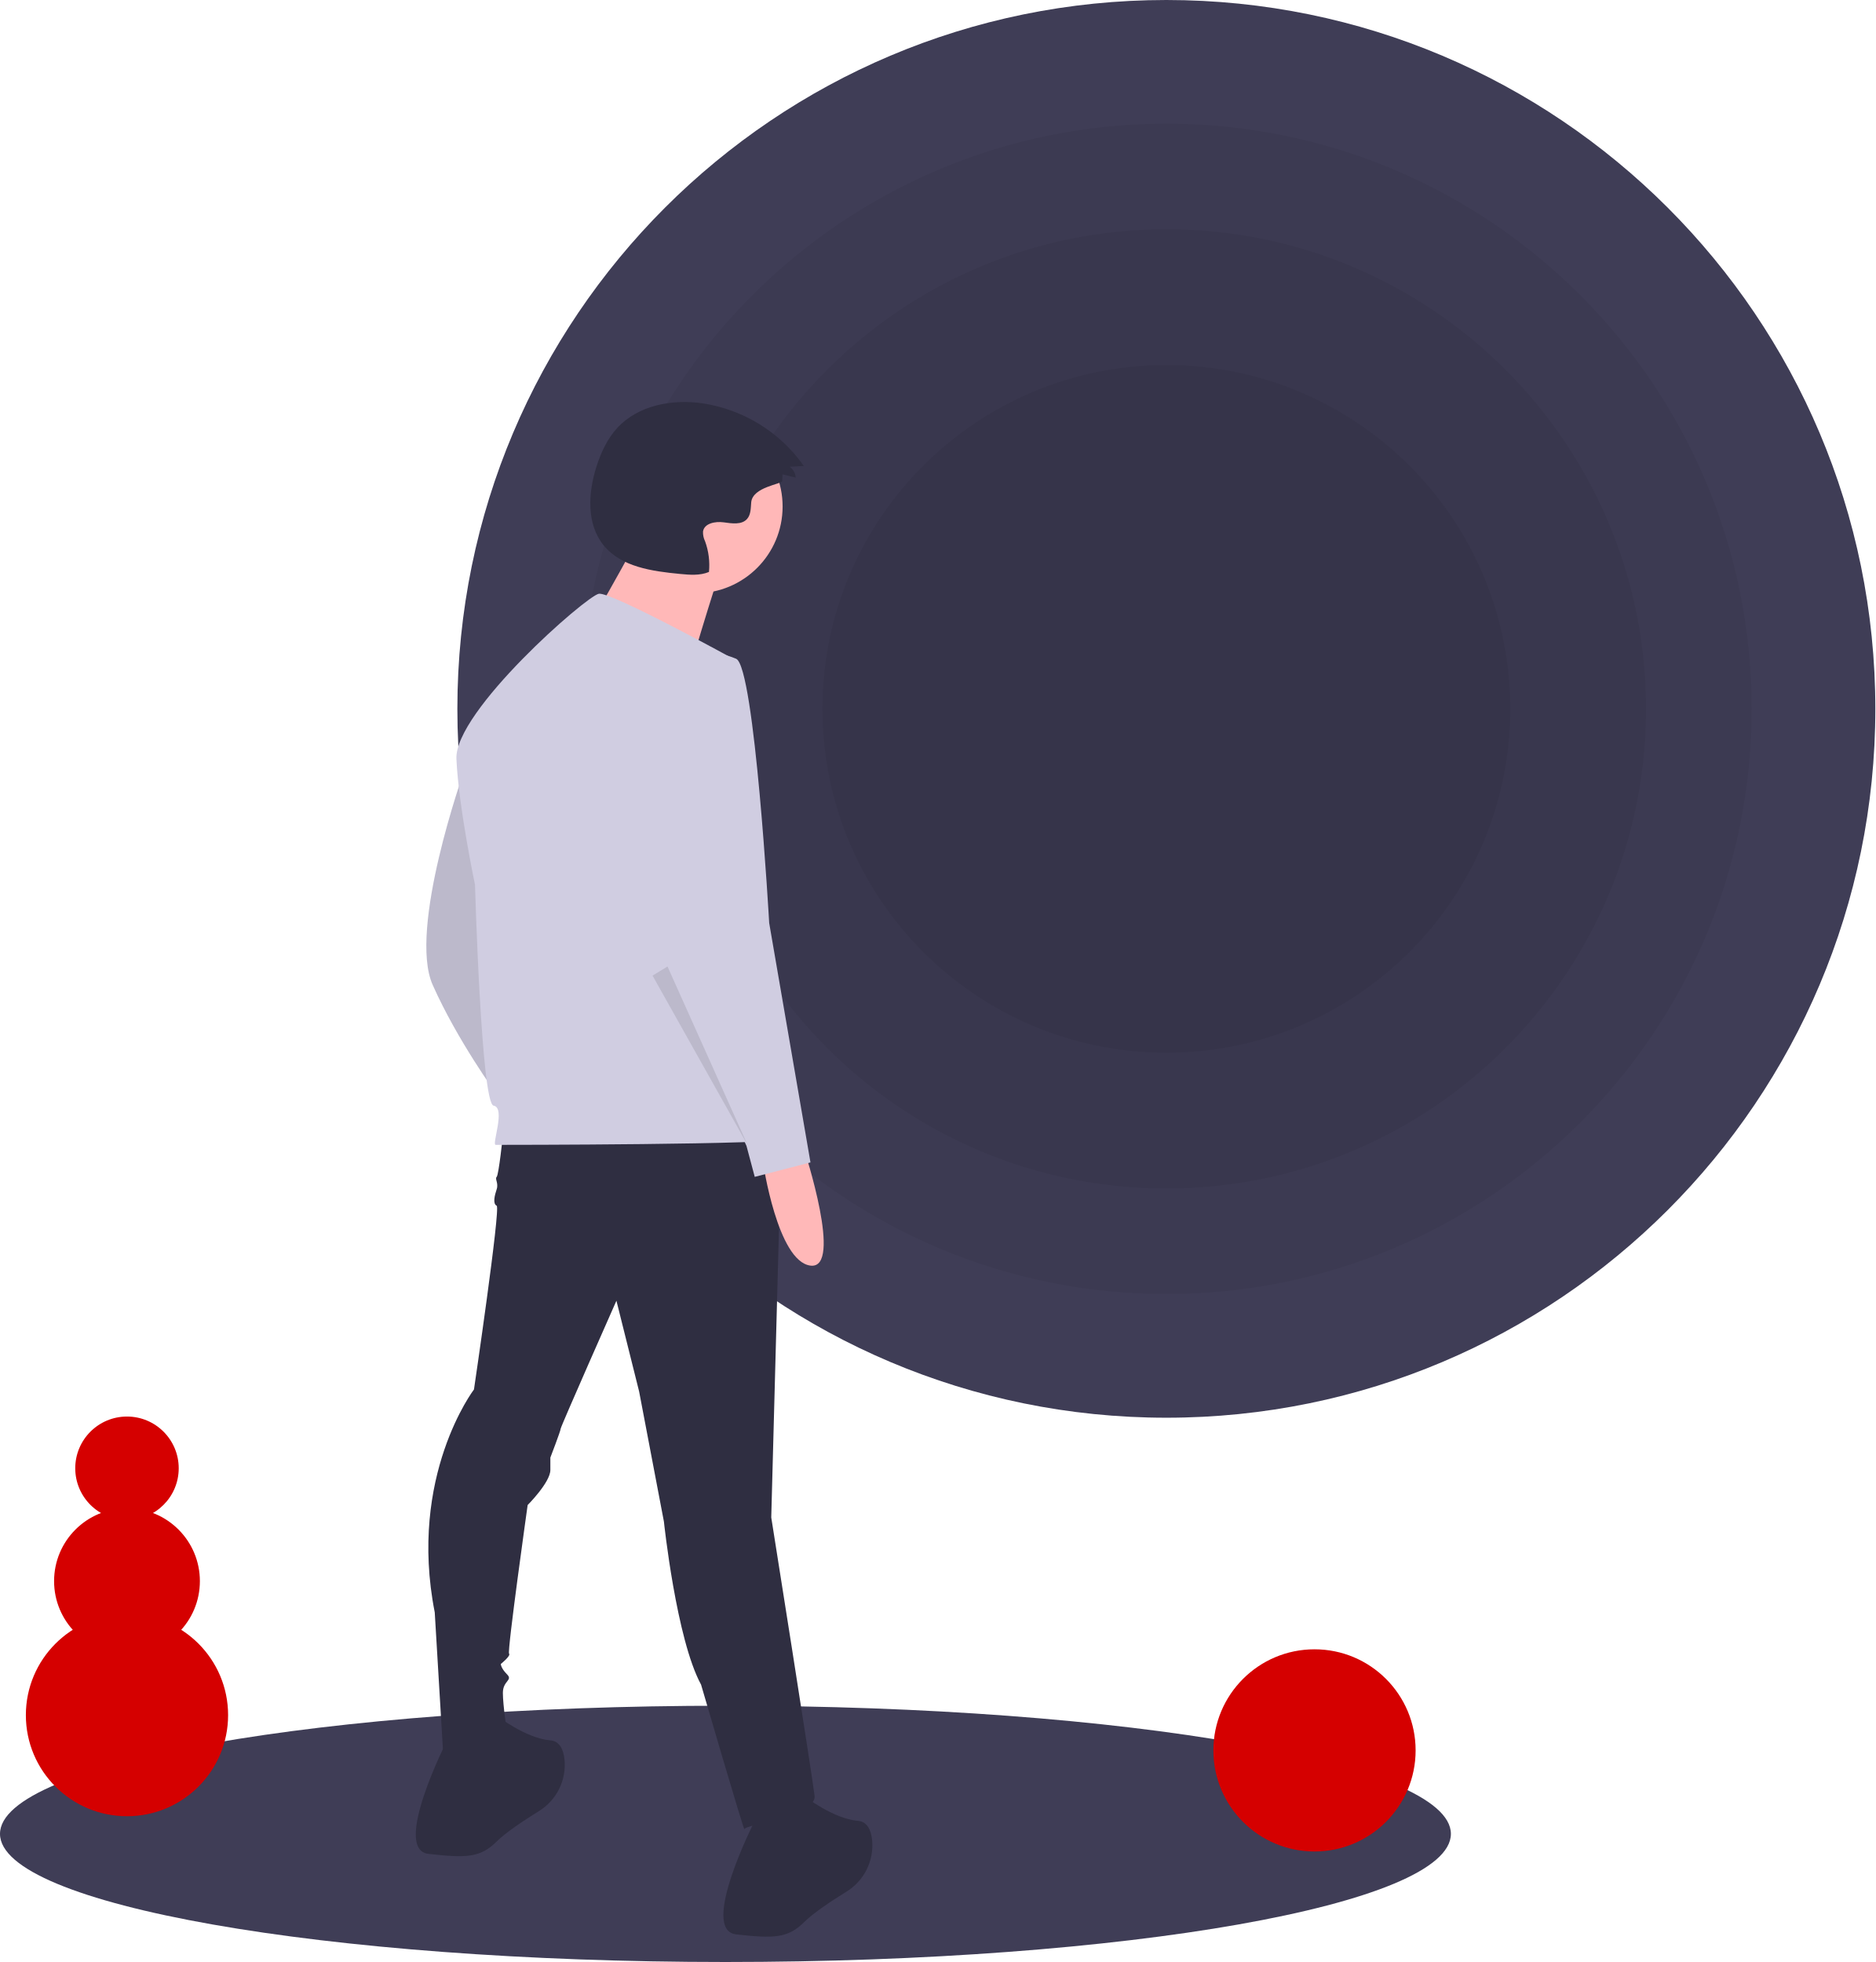
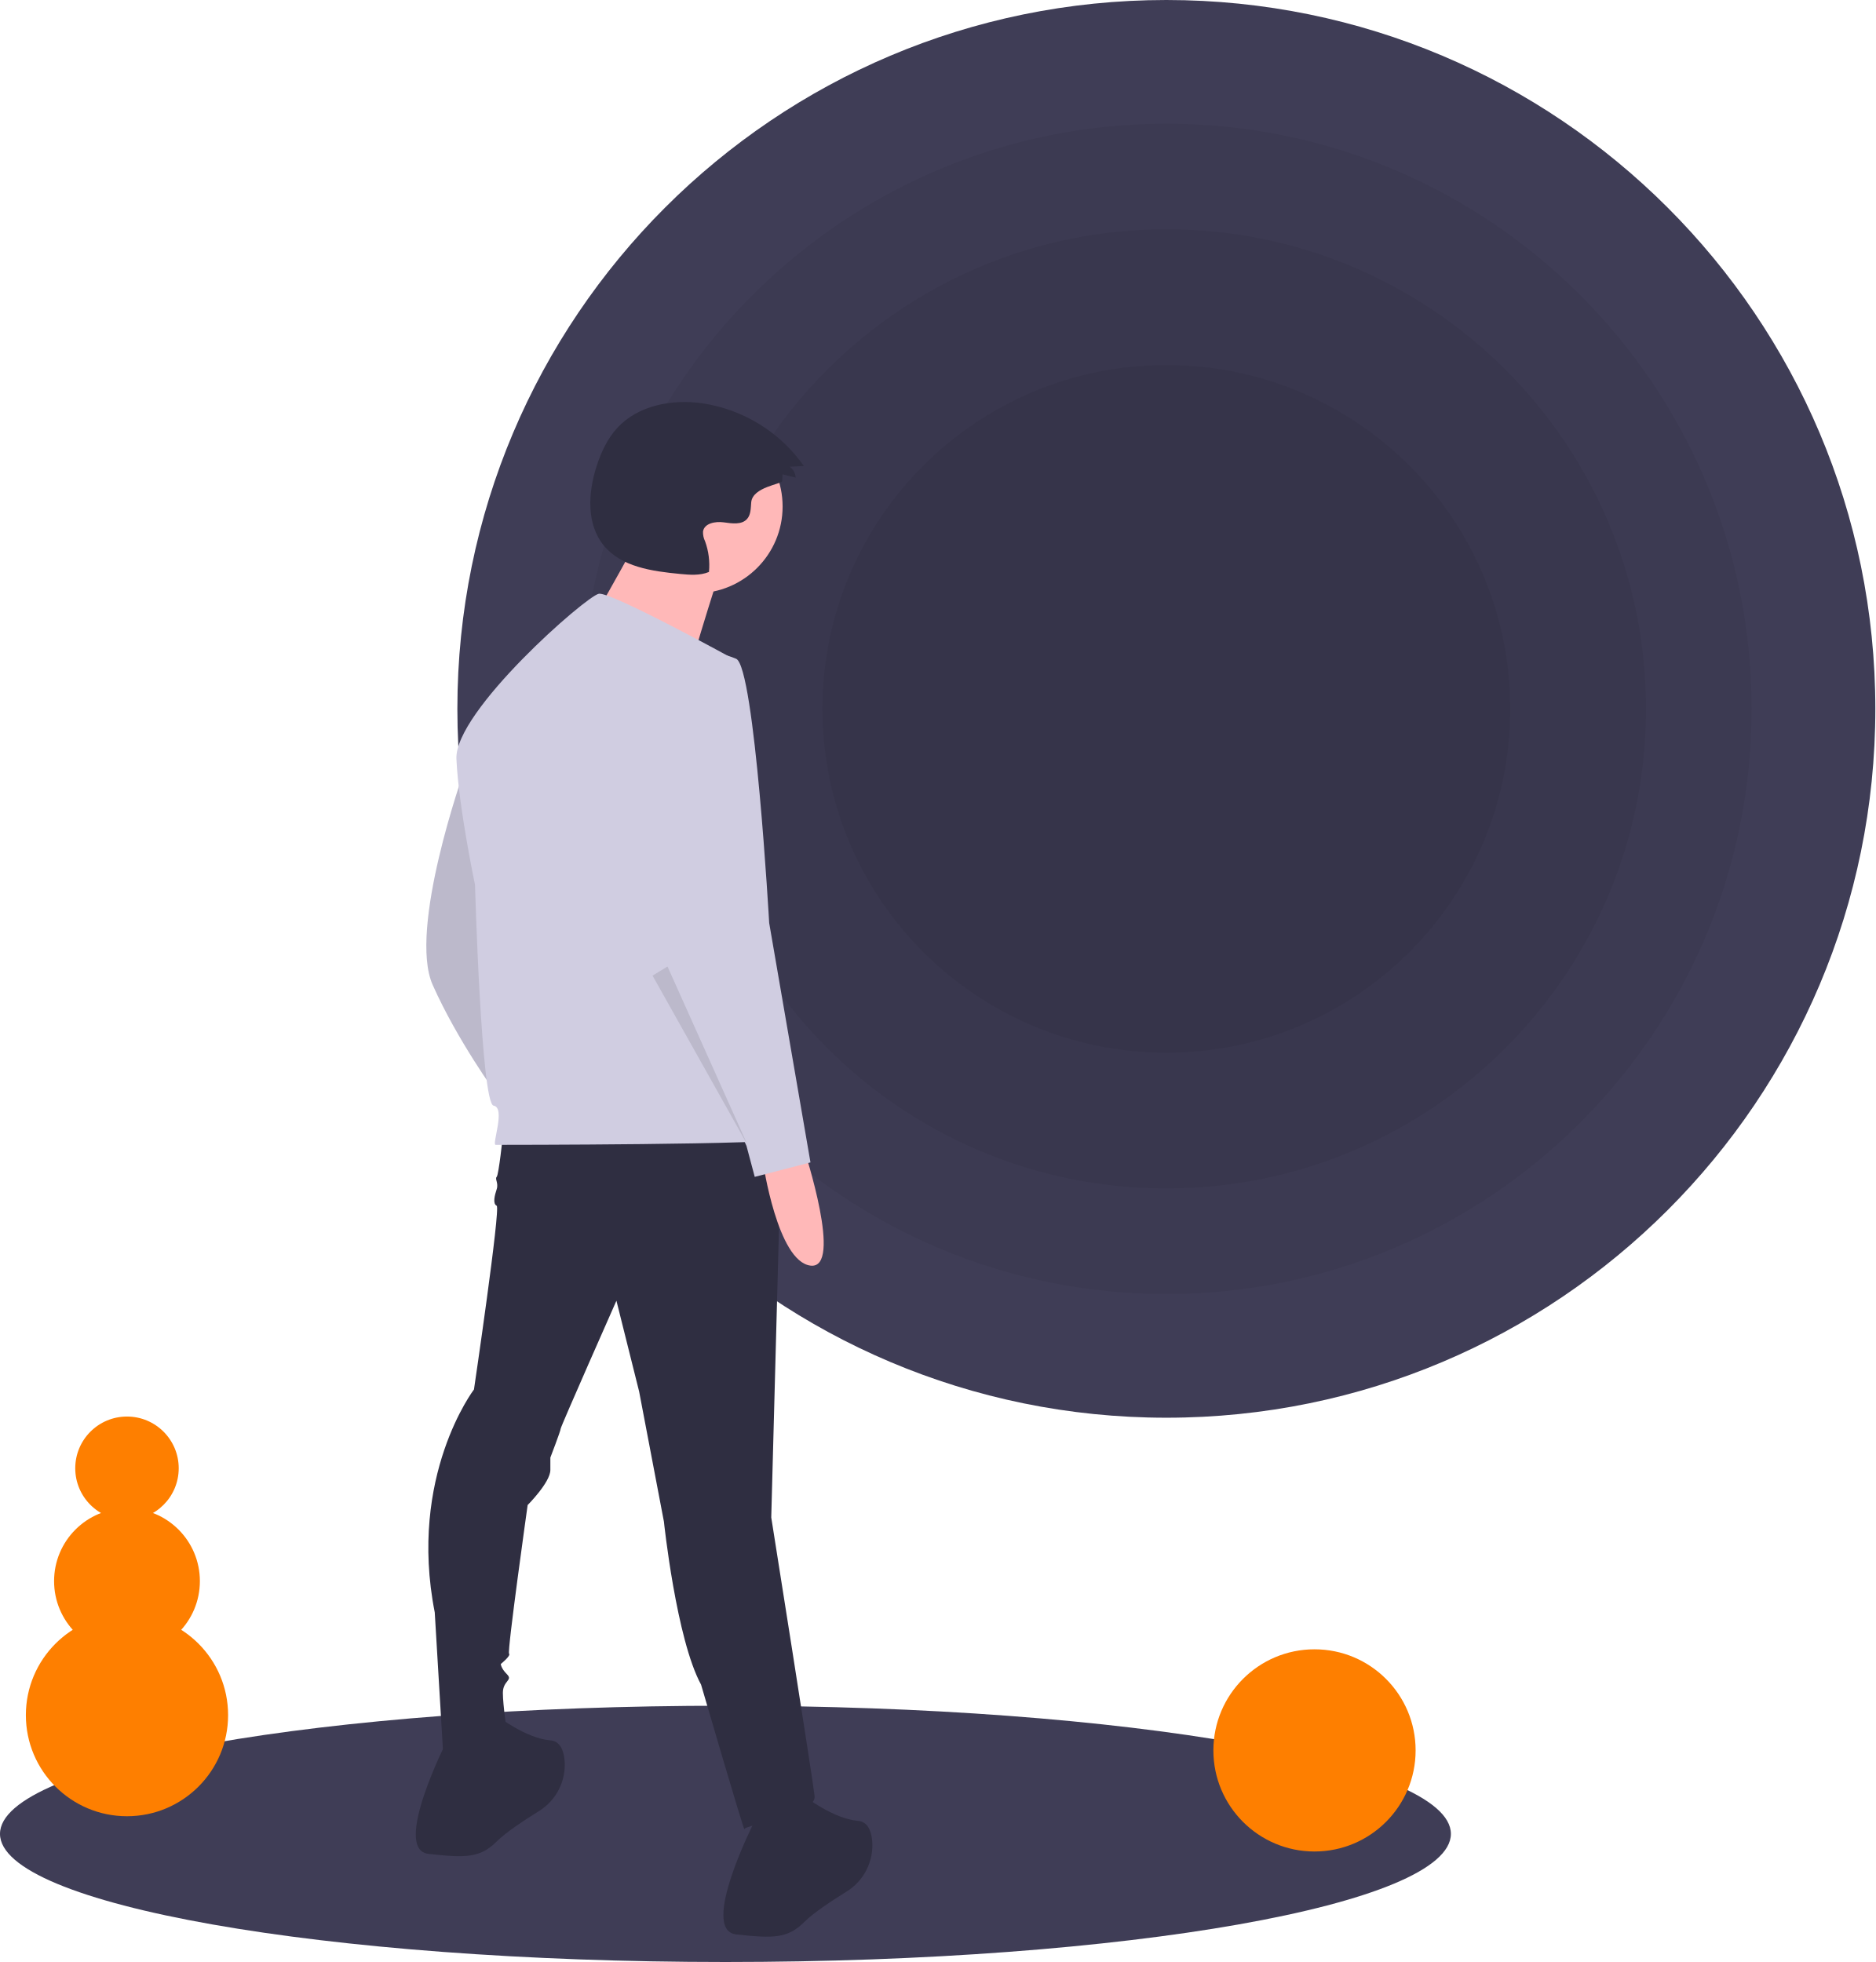
<svg xmlns="http://www.w3.org/2000/svg" id="bac3cfc7-b61b-48ce-8441-8100e40ddaa6" data-name="Layer 1" width="797.5" height="834.5" viewBox="0 0 797.5 834.5">
  <ellipse cx="308.5" cy="780" rx="308.5" ry="54.5" fill="#3f3d56" />
  <circle cx="496" cy="301.5" r="301.5" fill="#3f3d56" />
  <circle cx="496" cy="301.5" r="248.898" opacity="0.05" />
  <circle cx="496" cy="301.5" r="203.994" opacity="0.05" />
  <circle cx="496" cy="301.5" r="146.26" opacity="0.05" />
  <path d="M398.42,361.232s-23.704,66.722-13.169,90.426,27.216,46.53,27.216,46.53S406.322,365.622,398.42,361.232Z" transform="translate(-201.25 -32.75)" fill="#d0cde1" />
  <path d="M398.42,361.232s-23.704,66.722-13.169,90.426,27.216,46.53,27.216,46.53S406.322,365.622,398.42,361.232Z" transform="translate(-201.25 -32.75)" opacity="0.1" />
  <path d="M415.101,515.747s-1.756,16.681-2.634,17.558.878,2.634,0,5.268-1.756,6.145,0,7.023-9.657,78.135-9.657,78.135-28.094,36.873-16.681,94.816l3.512,58.821s27.216,1.756,27.216-7.901c0,0-1.756-11.413-1.756-16.681s4.39-5.268,1.756-7.901-2.634-4.39-2.634-4.39,4.39-3.512,3.512-4.39,7.901-63.211,7.901-63.211,9.657-9.657,9.657-14.925v-5.268s4.39-11.413,4.39-12.291,23.704-54.431,23.704-54.431l9.657,38.629,10.535,55.309s5.268,50.042,15.803,69.356c0,0,18.436,63.211,18.436,61.455s30.727-6.145,29.849-14.047-18.436-118.52-18.436-118.52L533.621,513.991Z" transform="translate(-201.25 -32.75)" fill="#2f2e41" />
  <path d="M391.397,772.978s-23.704,46.53-7.901,48.286,21.948,1.756,28.971-5.268c3.84-3.84,11.615-8.991,17.876-12.873a23.117,23.117,0,0,0,10.969-21.982c-.463-4.295-2.068-7.834-6.019-8.164-10.535-.878-22.826-10.535-22.826-10.535Z" transform="translate(-201.25 -32.75)" fill="#2f2e41" />
  <path d="M522.208,807.217s-23.704,46.53-7.901,48.286,21.948,1.756,28.971-5.268c3.84-3.84,11.615-8.991,17.876-12.873a23.117,23.117,0,0,0,10.969-21.982c-.463-4.295-2.068-7.834-6.019-8.164-10.535-.878-22.826-10.535-22.826-10.535Z" transform="translate(-201.25 -32.75)" fill="#2f2e41" />
  <circle cx="295.905" cy="215.433" r="36.905" fill="#ffb8b8" />
  <path d="M473.43,260.308S447.07,308.812,444.961,308.812,492.41,324.628,492.41,324.628s13.707-46.394,15.816-50.612Z" transform="translate(-201.25 -32.75)" fill="#ffb8b8" />
  <path d="M513.867,313.385s-52.675-28.971-57.943-28.094-61.455,50.042-60.577,70.234,7.901,53.553,7.901,53.553,2.634,93.06,7.901,93.938-.878,16.681.878,16.681,122.909,0,123.787-2.634S513.867,313.385,513.867,313.385Z" transform="translate(-201.25 -32.75)" fill="#d0cde1" />
  <path d="M543.278,521.892s16.681,50.92,2.634,49.164-20.192-43.896-20.192-43.896Z" transform="translate(-201.25 -32.75)" fill="#ffb8b8" />
  <path d="M498.504,310.313s-32.483,7.023-27.216,50.92,14.925,87.792,14.925,87.792l32.483,71.112,3.512,13.169,23.704-6.145L528.353,425.321s-6.145-108.863-14.047-112.374A34,34,0,0,0,498.504,310.313Z" transform="translate(-201.25 -32.75)" fill="#d0cde1" />
  <polygon points="277.5 414.958 317.885 486.947 283.86 411.09 277.5 414.958" opacity="0.1" />
  <path d="M533.896,237.316l.122-2.82,5.61,1.396a6.27,6.27,0,0,0-2.514-4.615l5.976-.334a64.477,64.477,0,0,0-43.124-26.651c-12.926-1.873-27.318.838-36.182,10.43-4.299,4.653-7.001,10.57-8.922,16.607-3.539,11.118-4.26,24.372,3.12,33.409,7.501,9.185,20.602,10.984,32.406,12.121,4.153.4,8.506.772,12.355-.839a29.721,29.721,0,0,0-1.654-13.037,8.687,8.687,0,0,1-.879-4.152c.525-3.512,5.209-4.396,8.728-3.922s7.75,1.2,10.062-1.494c1.593-1.856,1.499-4.559,1.71-6.996C521.282,239.785,533.836,238.707,533.896,237.316Z" transform="translate(-201.25 -32.75)" fill="#2f2e41" />
-   <circle cx="559" cy="744.5" r="43" fill="#d50000" />
-   <circle cx="54" cy="729.5" r="43" fill="#d50000" />
-   <circle cx="54" cy="672.5" r="31" fill="#d50000" />
-   <circle cx="54" cy="624.5" r="22" fill="#d50000" />
+   <circle cx="559" cy="744.5" r="43" fill="#fe7f00" />
+   <circle cx="54" cy="729.5" r="43" fill="#fe7f00" />
+   <circle cx="54" cy="672.5" r="31" fill="#fe7f00" />
+   <circle cx="54" cy="624.5" r="22" fill="#fe7f00" />
</svg>
